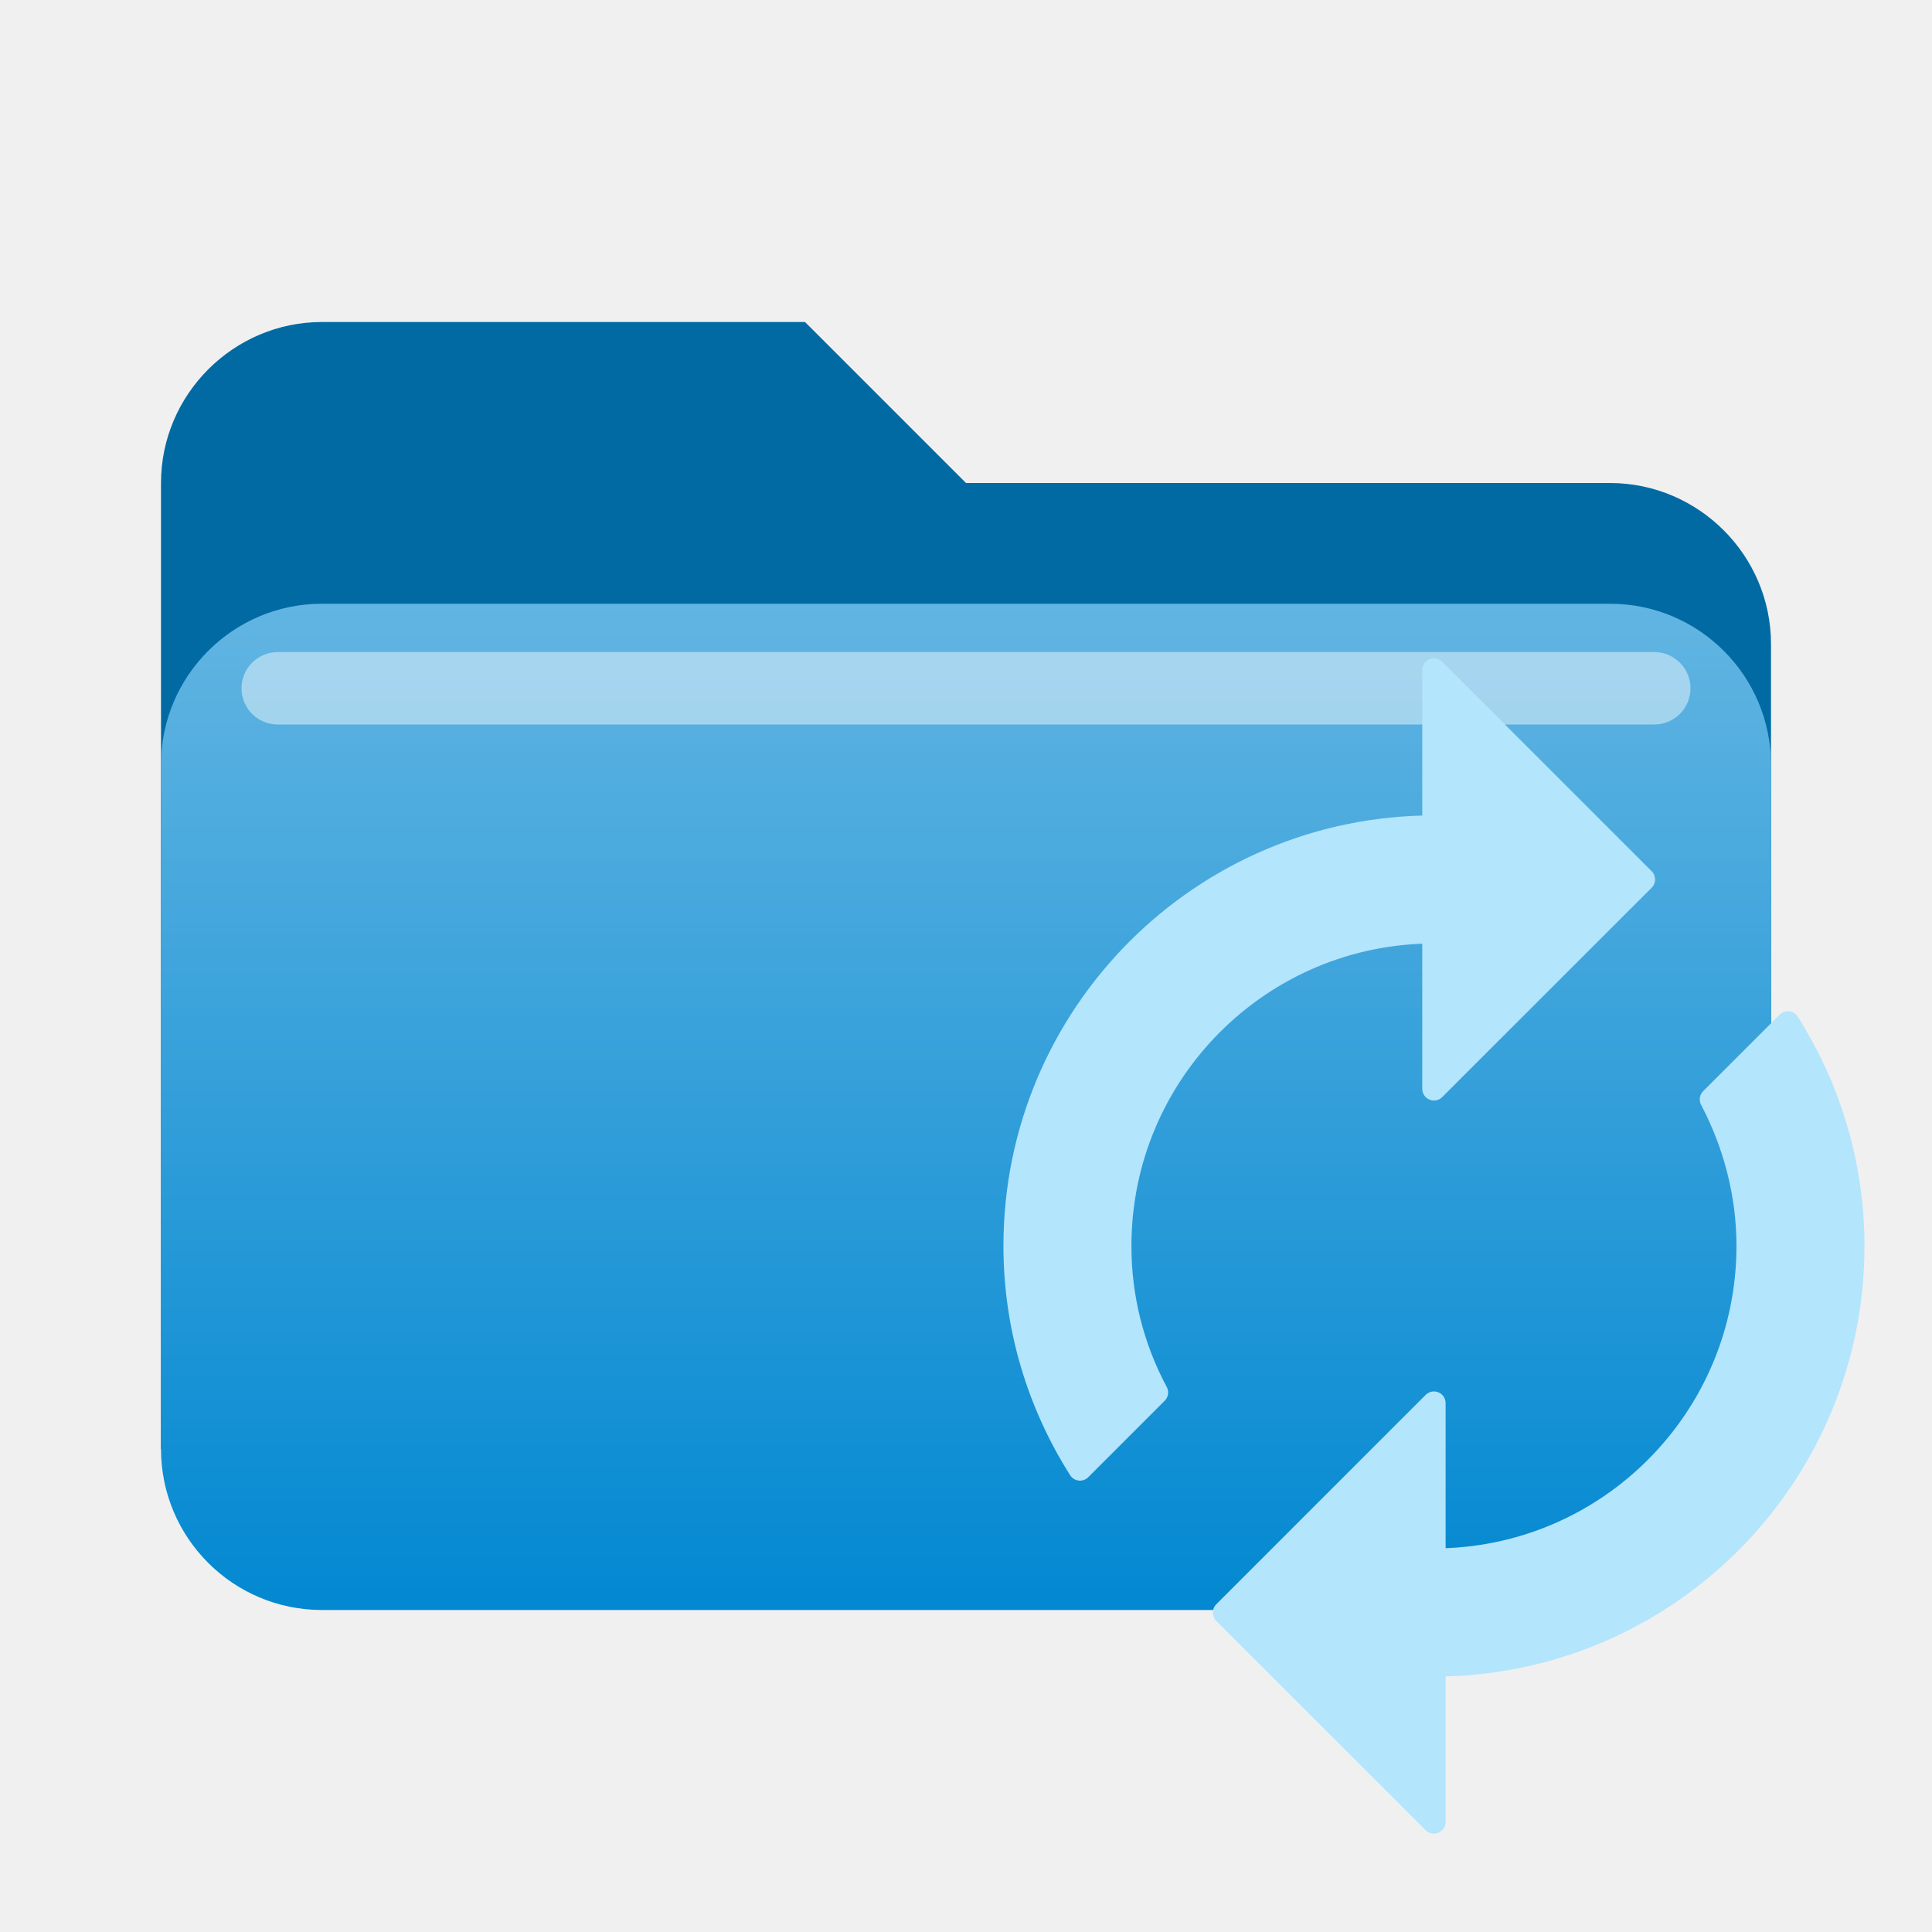
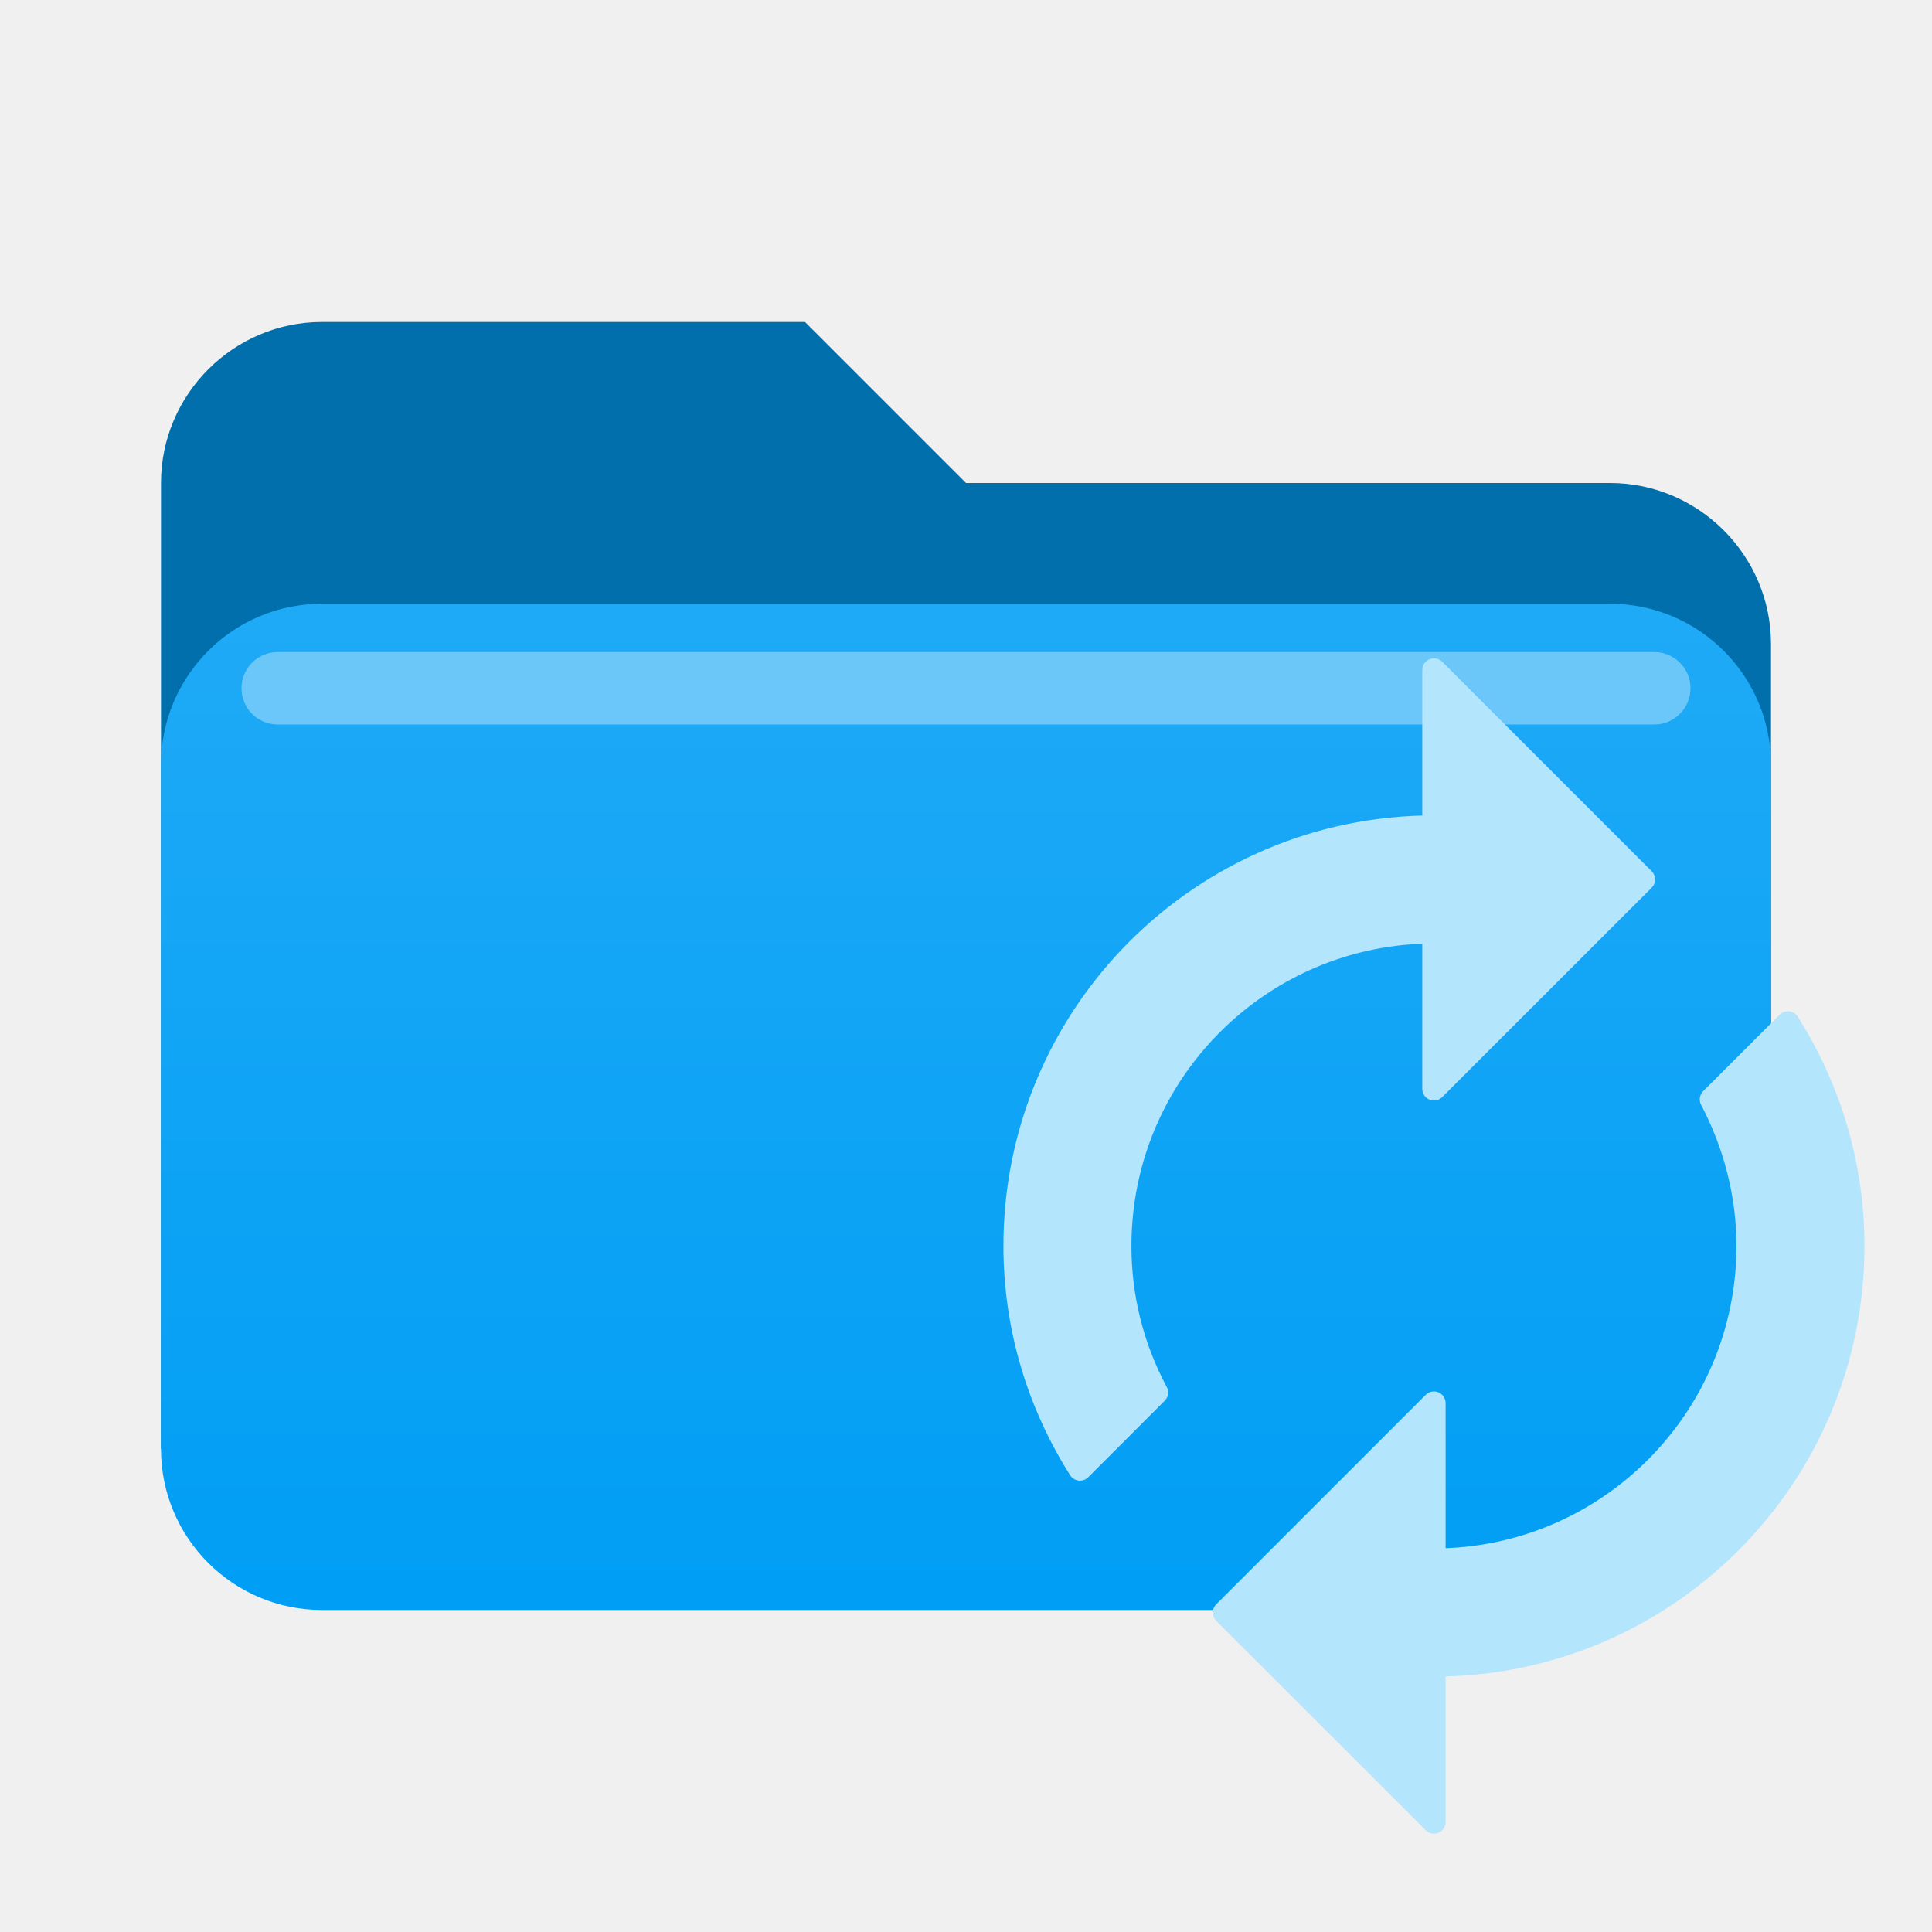
<svg xmlns="http://www.w3.org/2000/svg" clip-rule="evenodd" fill-rule="evenodd" stroke-linejoin="round" stroke-miterlimit="1.414" viewBox="0 0 24 24" xml:space="preserve" width="16" height="16">
  <defs>
    <linearGradient id="phantom-glass" x1="0" y1="0" x2="0" y2="1">
-       <stop offset="0" stop-color="#62b5e2" />
-       <stop offset="1" stop-color="#0288d1" />
+       <stop offset="0" stop-color="#1faaf6" />
+       <stop offset="1" stop-color="#009ef5" />
    </linearGradient>
  </defs>
-   <path d="M10 4H4c-1.1 0-2 .9-2 2v12h20V8c0-1.1-.9-2-2-2h-8z" fill="#026aa3" />
+   <path d="M10 4H4c-1.1 0-2 .9-2 2v12h20V8c0-1.1-.9-2-2-2h-8z" fill="#006fac" />
  <rect x="2" y="7.5" width="20" height="12.5" rx="2" fill="url(#phantom-glass)" />
-   <rect x="3" y="8.1" width="18" height=".9" rx=".45" fill="#ffffff" fill-opacity=".45" />
+   <rect x="3" y="8.1" width="18" height=".9" rx=".45" fill="#ffffff" fill-opacity=".35" />
  <path d="M17.813 11.575v1.951l2.602-2.601-2.602-2.602v1.951a5.203 5.203 0 0 0-5.203 5.204c0 1.02.299 1.97.806 2.77l.95-.95a3.838 3.838 0 0 1-.456-1.82 3.903 3.903 0 0 1 3.903-3.903m4.397 1.132-.95.95c.287.546.456 1.17.456 1.82a3.903 3.903 0 0 1-3.903 3.903V17.43l-2.602 2.602 2.602 2.601v-1.951a5.203 5.203 0 0 0 5.203-5.204c0-1.02-.299-1.97-.806-2.77z" fill="#b3e5fc" stroke="#b3e5fc" stroke-width=".29" />
</svg>
